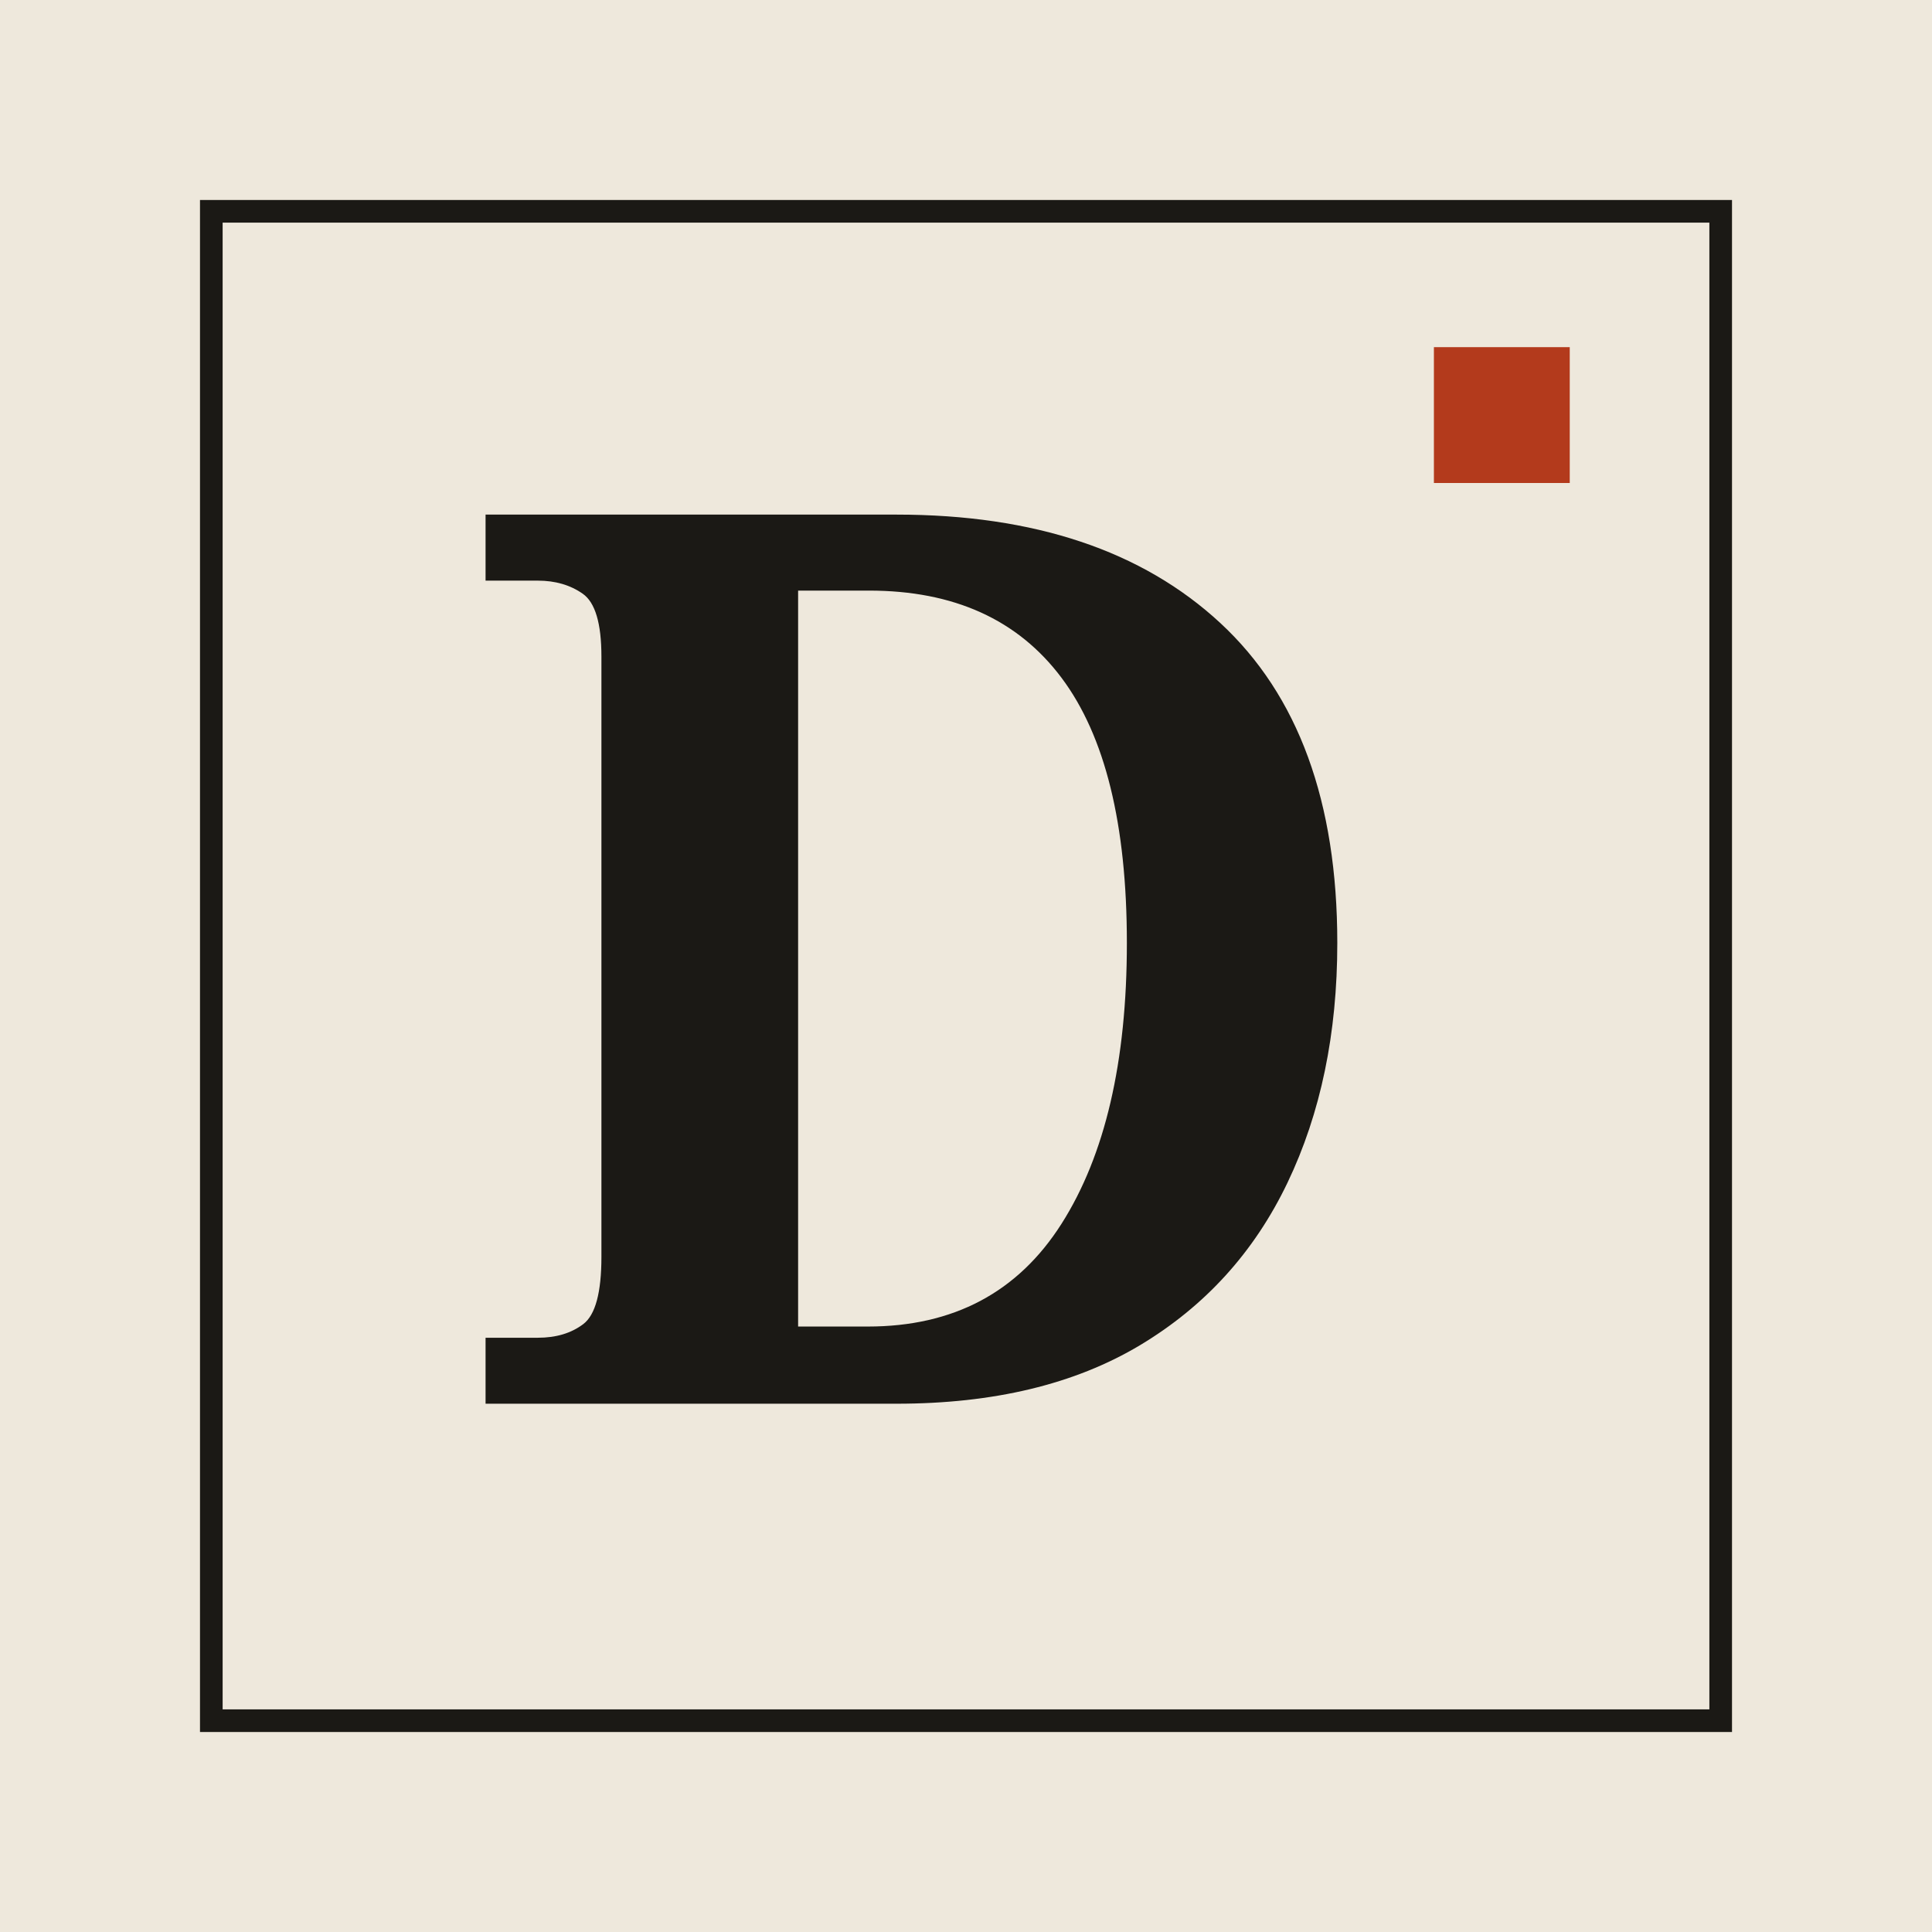
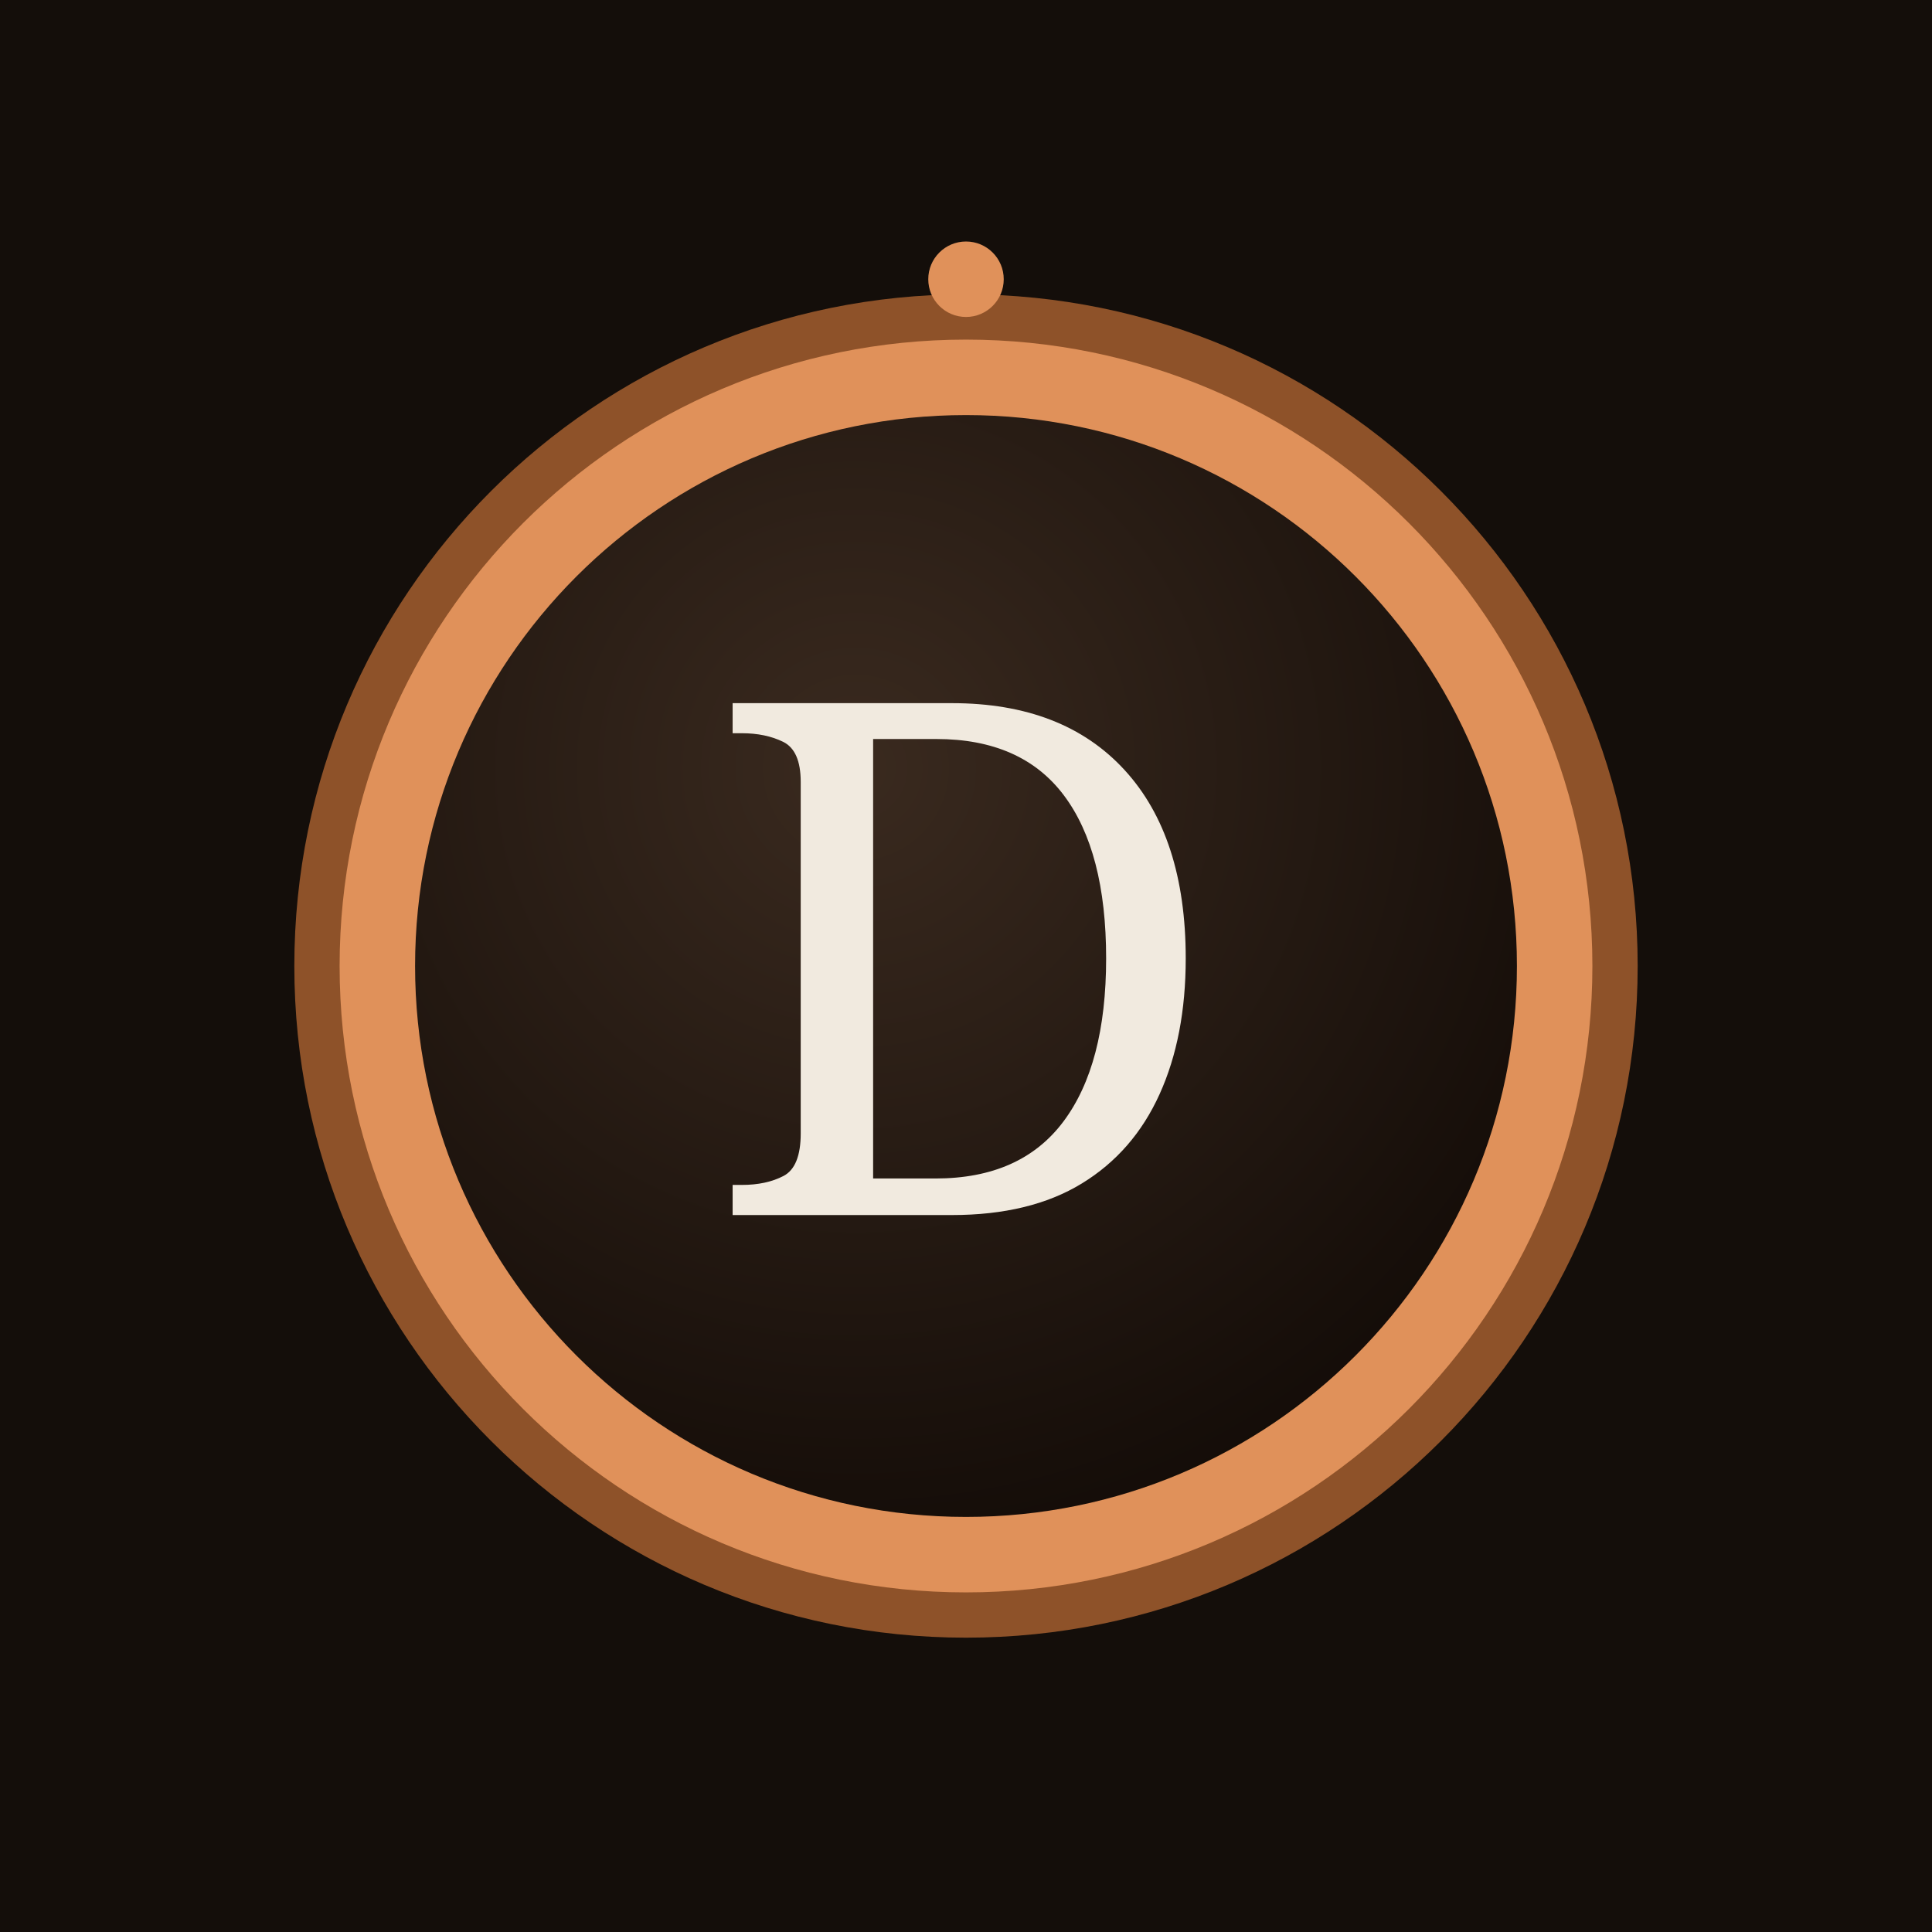
<svg xmlns="http://www.w3.org/2000/svg" viewBox="0 0 512 512">
-   <rect width="512" height="512" fill="#EEE8DC" />
-   <rect x="56" y="56" width="400" height="400" fill="none" stroke="#1B1915" stroke-width="6" />
-   <text x="246" y="372" text-anchor="middle" font-family="'Cormorant Garamond', Georgia, serif" font-weight="600" font-size="330" fill="#1B1915">D</text>
-   <rect x="380" y="92" width="36" height="36" fill="#B33A1C" />
+   <defs>
+     <radialGradient id="bouton" cx="0.4" cy="0.32" r="0.75">
+       <stop offset="0" stop-color="#3A2A1F" />
+       <stop offset="1" stop-color="#120B07" />
+     </radialGradient>
+   </defs>
+   <rect width="512" height="512" fill="#140E0A" />
+   <circle cx="256" cy="256" r="178" fill="#8E5229" />
+   <circle cx="256" cy="256" r="166" fill="#E0915A" />
+   <circle cx="256" cy="256" r="146" fill="url(#bouton)" />
+   <text x="256" y="322" text-anchor="middle" font-family="'Young Serif', Georgia, serif" font-size="190" fill="#F1EADF">D</text>
+   <circle cx="256" cy="74" r="10" fill="#E0915A" />
</svg>
